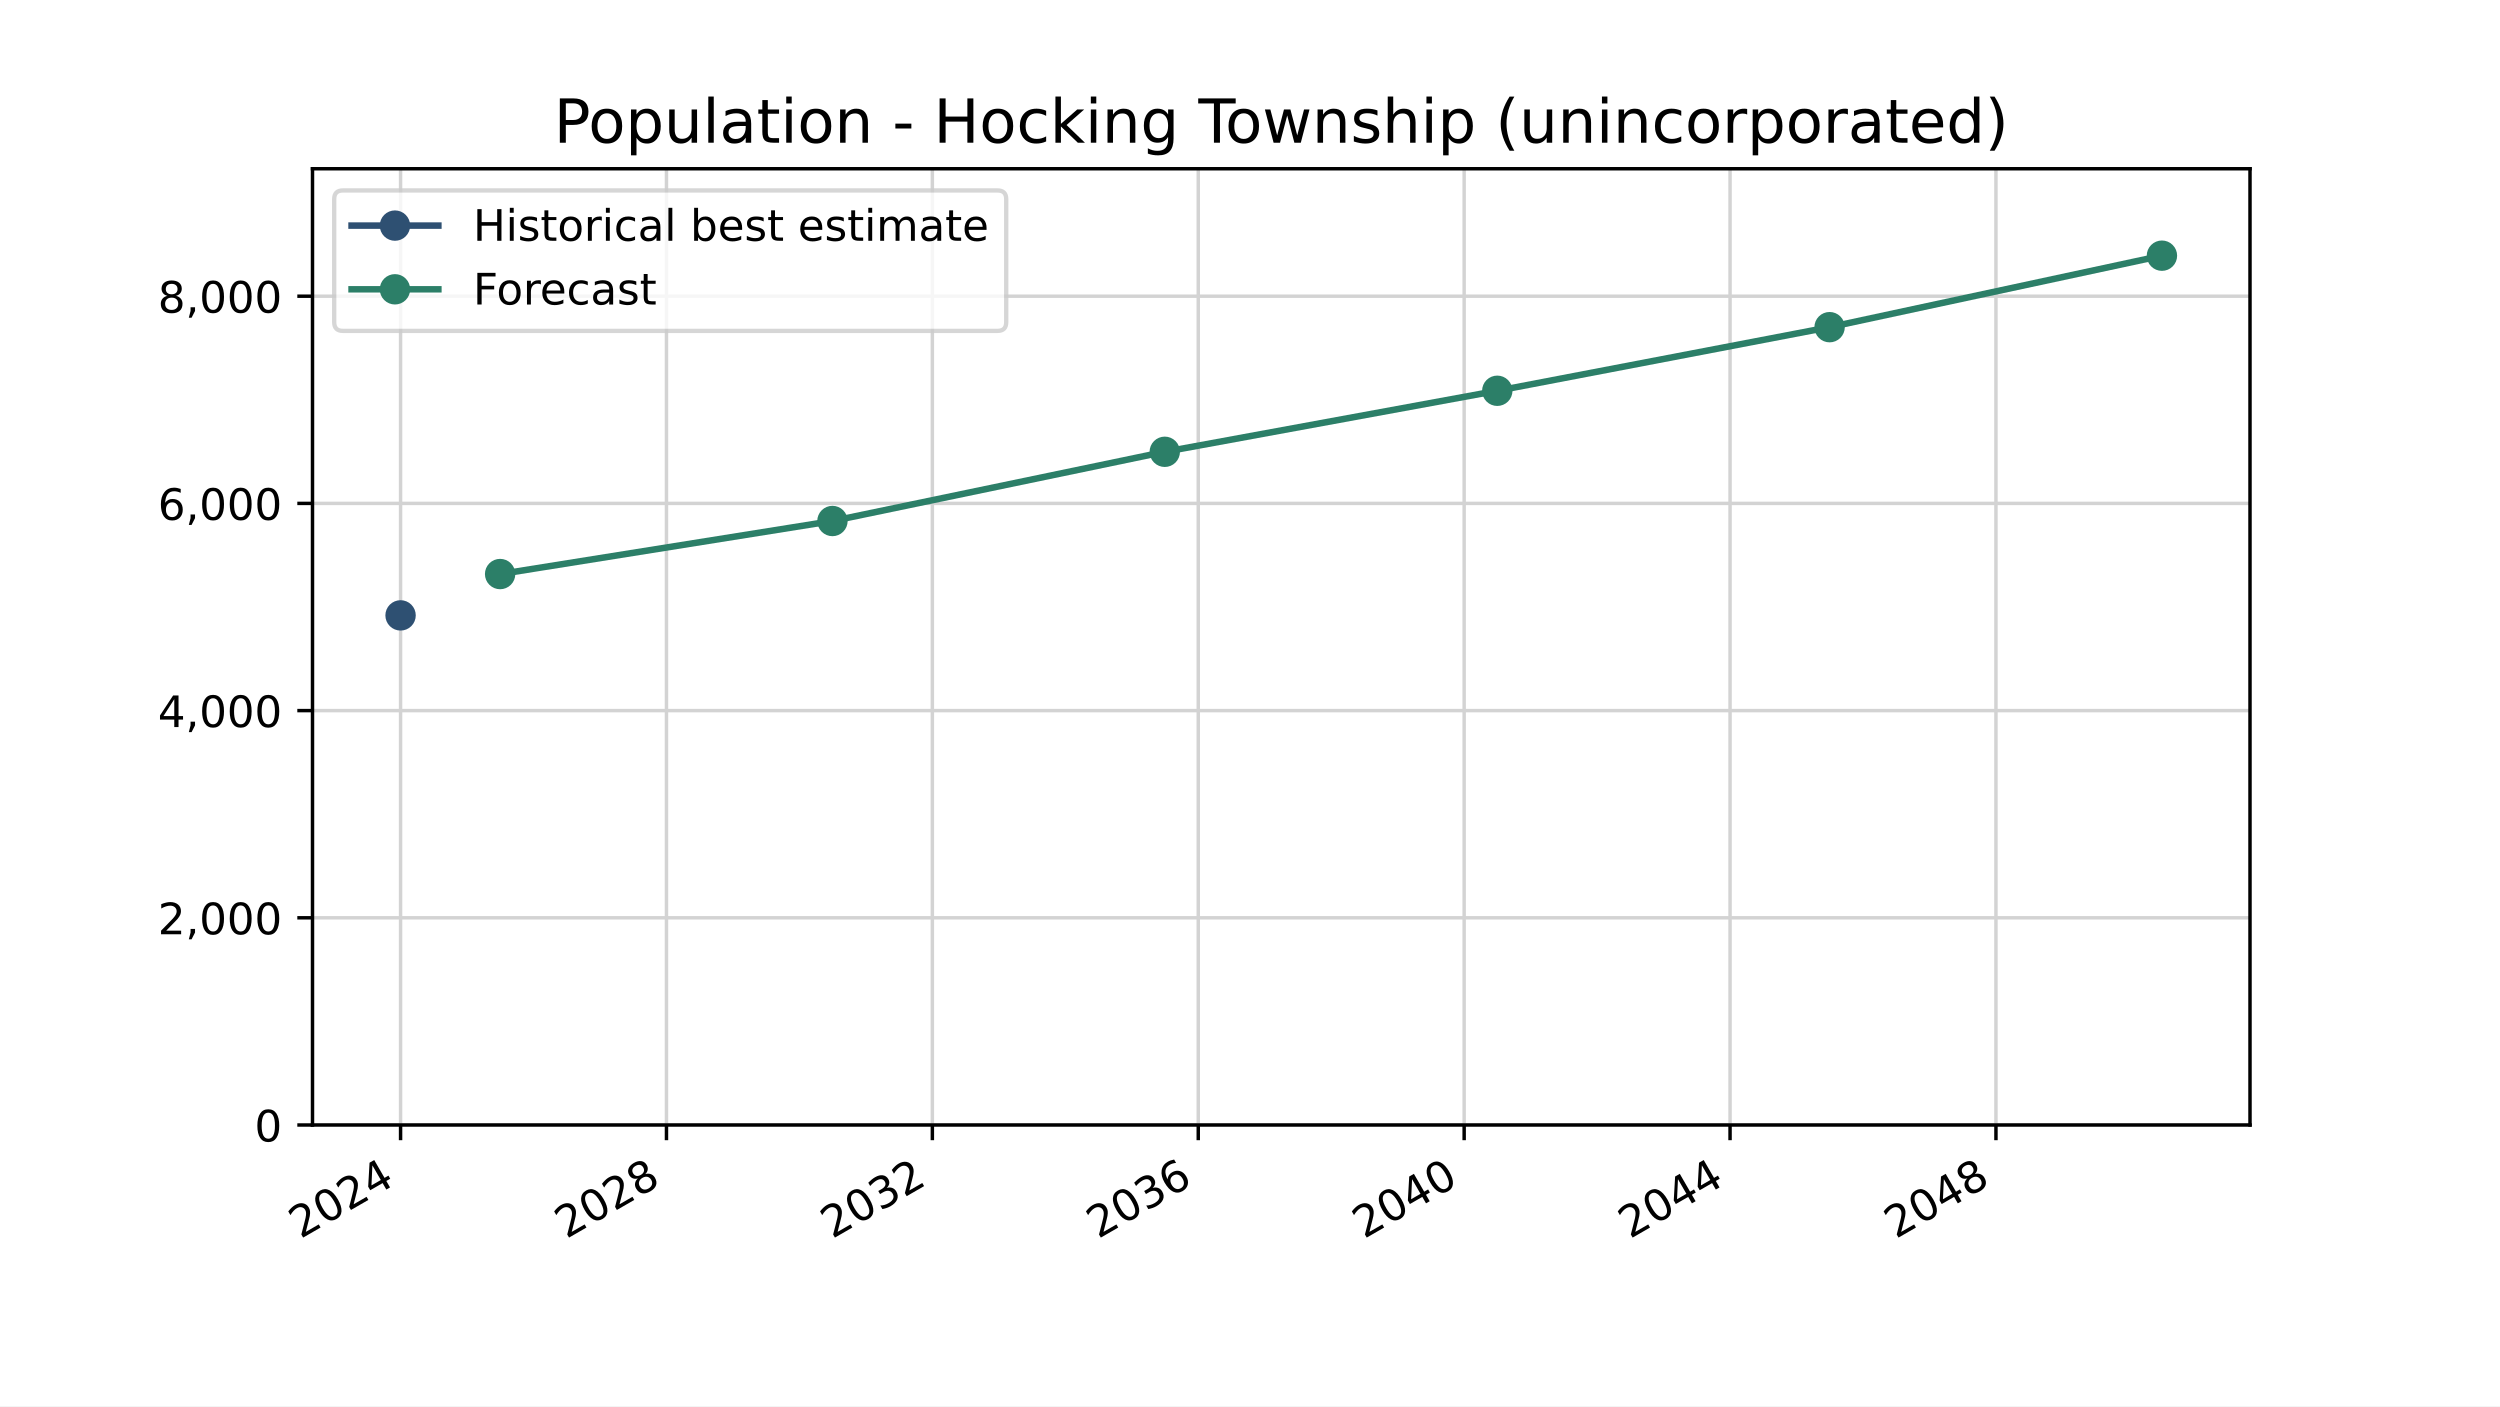
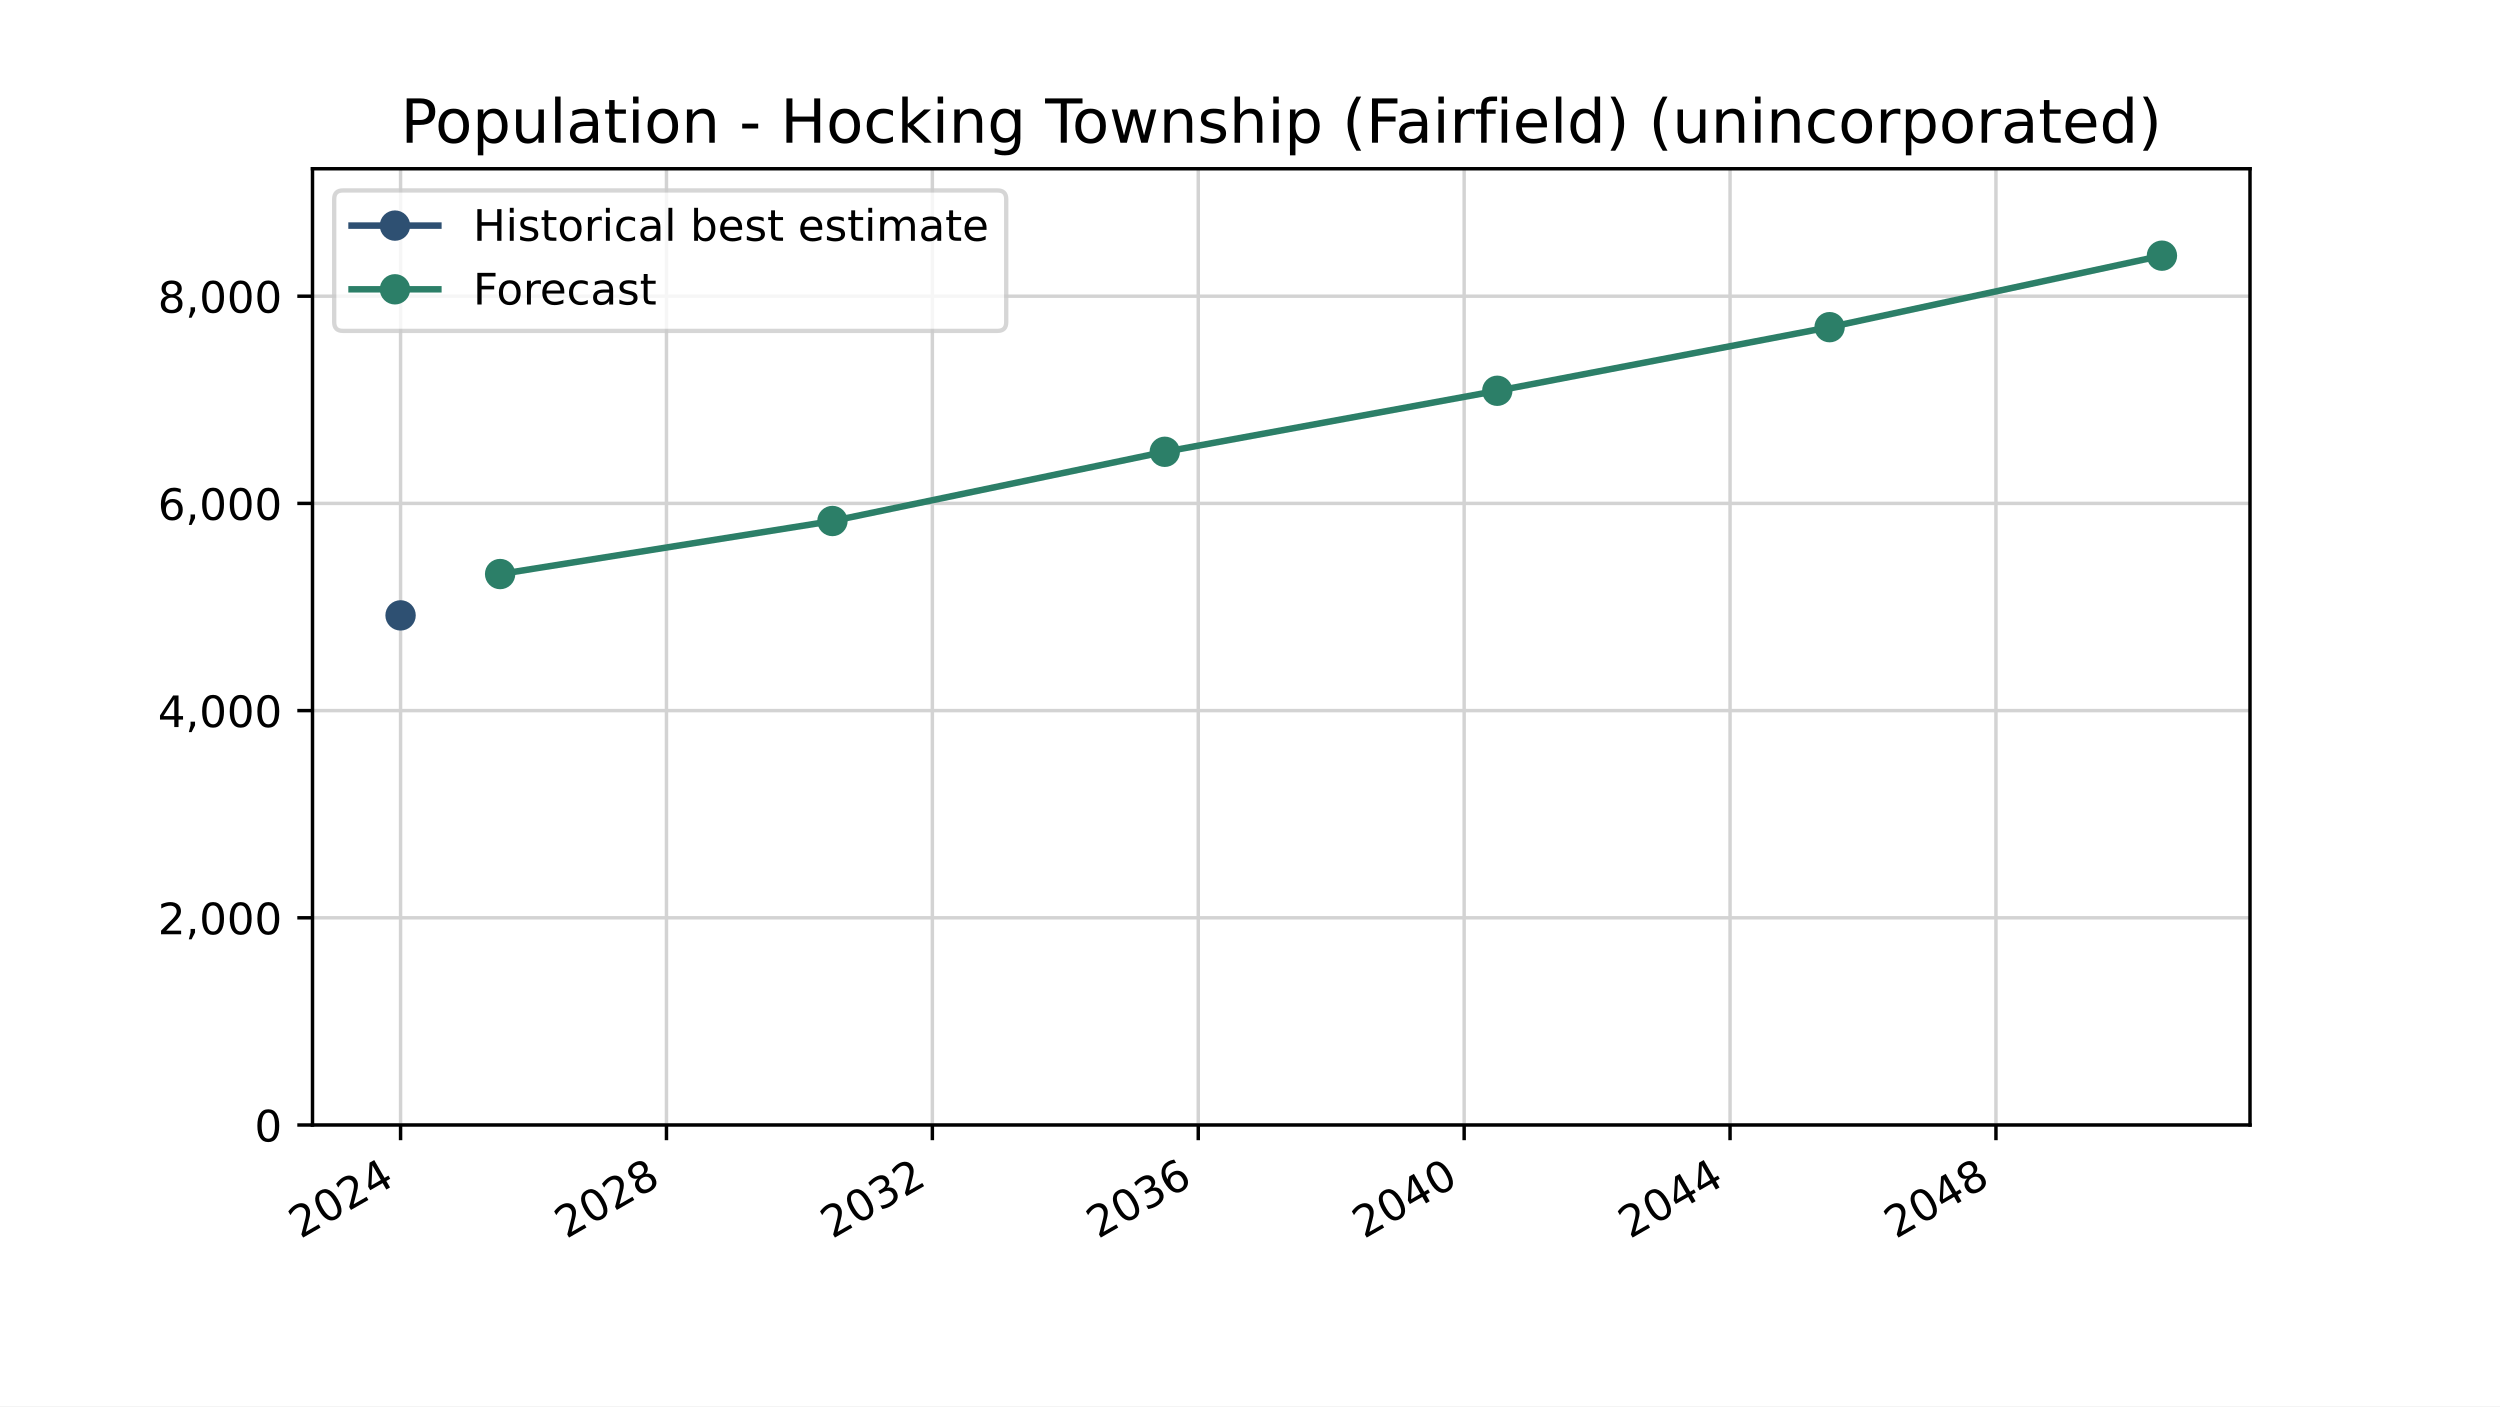
<svg xmlns="http://www.w3.org/2000/svg" xmlns:xlink="http://www.w3.org/1999/xlink" width="576pt" height="324pt" viewBox="0 0 576 324" version="1.1">
  <defs>
    <style type="text/css">*{stroke-linejoin: round; stroke-linecap: butt}</style>
  </defs>
  <g id="figure_1">
    <g id="patch_1">
      <path d="M 0 324  L 576 324  L 576 0  L 0 0  z " style="fill: #ffffff" />
    </g>
    <g id="axes_1">
      <g id="patch_2">
        <path d="M 72 259.2  L 518.4 259.2  L 518.4 38.88  L 72 38.88  z " style="fill: #ffffff" />
      </g>
      <g id="matplotlib.axis_1">
        <g id="xtick_1">
          <g id="line2d_1">
-             <path d="M 92.291 259.2  L 92.291 38.88  " clip-path="url(#p16af5f1b5e)" style="fill: none; stroke: #d3d3d3; stroke-width: 0.8; stroke-linecap: square" />
+             <path d="M 92.291 259.2  L 92.291 38.88  " clip-path="url(#pf6bb96e6d6)" style="fill: none; stroke: #d3d3d3; stroke-width: 0.8; stroke-linecap: square" />
          </g>
          <g id="line2d_2">
            <defs>
-               <path id="mff16fe2339" d="M 0 0  L 0 3.5  " style="stroke: #000000; stroke-width: 0.8" />
+               <path id="mdff8885ecb" d="M 0 0  L 0 3.5  " style="stroke: #000000; stroke-width: 0.8" />
            </defs>
            <g>
-               <use xlink:href="#mff16fe2339" x="92.291" y="259.2" style="stroke: #000000; stroke-width: 0.8" />
+               <use xlink:href="#mdff8885ecb" x="92.291" y="259.2" style="stroke: #000000; stroke-width: 0.8" />
            </g>
          </g>
          <g id="text_1">
            <g transform="translate(69.21072 285.5054) rotate(-30) scale(0.1 -0.1)">
              <defs>
                <path id="DejaVuSans-32" d="M 1228 531  L 3431 531  L 3431 0  L 469 0  L 469 531  Q 828 903 1448 1529  Q 2069 2156 2228 2338  Q 2531 2678 2651 2914  Q 2772 3150 2772 3378  Q 2772 3750 2511 3984  Q 2250 4219 1831 4219  Q 1534 4219 1204 4116  Q 875 4013 500 3803  L 500 4441  Q 881 4594 1212 4672  Q 1544 4750 1819 4750  Q 2544 4750 2975 4387  Q 3406 4025 3406 3419  Q 3406 3131 3298 2873  Q 3191 2616 2906 2266  Q 2828 2175 2409 1742  Q 1991 1309 1228 531  z " transform="scale(0.015625)" />
                <path id="DejaVuSans-30" d="M 2034 4250  Q 1547 4250 1301 3770  Q 1056 3291 1056 2328  Q 1056 1369 1301 889  Q 1547 409 2034 409  Q 2525 409 2770 889  Q 3016 1369 3016 2328  Q 3016 3291 2770 3770  Q 2525 4250 2034 4250  z M 2034 4750  Q 2819 4750 3233 4129  Q 3647 3509 3647 2328  Q 3647 1150 3233 529  Q 2819 -91 2034 -91  Q 1250 -91 836 529  Q 422 1150 422 2328  Q 422 3509 836 4129  Q 1250 4750 2034 4750  z " transform="scale(0.015625)" />
                <path id="DejaVuSans-34" d="M 2419 4116  L 825 1625  L 2419 1625  L 2419 4116  z M 2253 4666  L 3047 4666  L 3047 1625  L 3713 1625  L 3713 1100  L 3047 1100  L 3047 0  L 2419 0  L 2419 1100  L 313 1100  L 313 1709  L 2253 4666  z " transform="scale(0.015625)" />
              </defs>
              <use xlink:href="#DejaVuSans-32" />
              <use xlink:href="#DejaVuSans-30" x="63.623" />
              <use xlink:href="#DejaVuSans-32" x="127.246" />
              <use xlink:href="#DejaVuSans-34" x="190.869" />
            </g>
          </g>
        </g>
        <g id="xtick_2">
          <g id="line2d_3">
-             <path d="M 153.554 259.2  L 153.554 38.88  " clip-path="url(#p16af5f1b5e)" style="fill: none; stroke: #d3d3d3; stroke-width: 0.8; stroke-linecap: square" />
+             <path d="M 153.554 259.2  L 153.554 38.88  " clip-path="url(#pf6bb96e6d6)" style="fill: none; stroke: #d3d3d3; stroke-width: 0.8; stroke-linecap: square" />
          </g>
          <g id="line2d_4">
            <g>
-               <use xlink:href="#mff16fe2339" x="153.554" y="259.2" style="stroke: #000000; stroke-width: 0.8" />
+               <use xlink:href="#mdff8885ecb" x="153.554" y="259.2" style="stroke: #000000; stroke-width: 0.8" />
            </g>
          </g>
          <g id="text_2">
            <g transform="translate(130.4734 285.5054) rotate(-30) scale(0.1 -0.1)">
              <defs>
                <path id="DejaVuSans-38" d="M 2034 2216  Q 1584 2216 1326 1975  Q 1069 1734 1069 1313  Q 1069 891 1326 650  Q 1584 409 2034 409  Q 2484 409 2743 651  Q 3003 894 3003 1313  Q 3003 1734 2745 1975  Q 2488 2216 2034 2216  z M 1403 2484  Q 997 2584 770 2862  Q 544 3141 544 3541  Q 544 4100 942 4425  Q 1341 4750 2034 4750  Q 2731 4750 3128 4425  Q 3525 4100 3525 3541  Q 3525 3141 3298 2862  Q 3072 2584 2669 2484  Q 3125 2378 3379 2068  Q 3634 1759 3634 1313  Q 3634 634 3220 271  Q 2806 -91 2034 -91  Q 1263 -91 848 271  Q 434 634 434 1313  Q 434 1759 690 2068  Q 947 2378 1403 2484  z M 1172 3481  Q 1172 3119 1398 2916  Q 1625 2713 2034 2713  Q 2441 2713 2670 2916  Q 2900 3119 2900 3481  Q 2900 3844 2670 4047  Q 2441 4250 2034 4250  Q 1625 4250 1398 4047  Q 1172 3844 1172 3481  z " transform="scale(0.015625)" />
              </defs>
              <use xlink:href="#DejaVuSans-32" />
              <use xlink:href="#DejaVuSans-30" x="63.623" />
              <use xlink:href="#DejaVuSans-32" x="127.246" />
              <use xlink:href="#DejaVuSans-38" x="190.869" />
            </g>
          </g>
        </g>
        <g id="xtick_3">
          <g id="line2d_5">
-             <path d="M 214.816 259.2  L 214.816 38.88  " clip-path="url(#p16af5f1b5e)" style="fill: none; stroke: #d3d3d3; stroke-width: 0.8; stroke-linecap: square" />
+             <path d="M 214.816 259.2  L 214.816 38.88  " clip-path="url(#pf6bb96e6d6)" style="fill: none; stroke: #d3d3d3; stroke-width: 0.8; stroke-linecap: square" />
          </g>
          <g id="line2d_6">
            <g>
-               <use xlink:href="#mff16fe2339" x="214.816" y="259.2" style="stroke: #000000; stroke-width: 0.8" />
+               <use xlink:href="#mdff8885ecb" x="214.816" y="259.2" style="stroke: #000000; stroke-width: 0.8" />
            </g>
          </g>
          <g id="text_3">
            <g transform="translate(191.7361 285.5054) rotate(-30) scale(0.1 -0.1)">
              <defs>
                <path id="DejaVuSans-33" d="M 2597 2516  Q 3050 2419 3304 2112  Q 3559 1806 3559 1356  Q 3559 666 3084 287  Q 2609 -91 1734 -91  Q 1441 -91 1130 -33  Q 819 25 488 141  L 488 750  Q 750 597 1062 519  Q 1375 441 1716 441  Q 2309 441 2620 675  Q 2931 909 2931 1356  Q 2931 1769 2642 2001  Q 2353 2234 1838 2234  L 1294 2234  L 1294 2753  L 1863 2753  Q 2328 2753 2575 2939  Q 2822 3125 2822 3475  Q 2822 3834 2567 4026  Q 2313 4219 1838 4219  Q 1578 4219 1281 4162  Q 984 4106 628 3988  L 628 4550  Q 988 4650 1302 4700  Q 1616 4750 1894 4750  Q 2613 4750 3031 4423  Q 3450 4097 3450 3541  Q 3450 3153 3228 2886  Q 3006 2619 2597 2516  z " transform="scale(0.015625)" />
              </defs>
              <use xlink:href="#DejaVuSans-32" />
              <use xlink:href="#DejaVuSans-30" x="63.623" />
              <use xlink:href="#DejaVuSans-33" x="127.246" />
              <use xlink:href="#DejaVuSans-32" x="190.869" />
            </g>
          </g>
        </g>
        <g id="xtick_4">
          <g id="line2d_7">
-             <path d="M 276.079 259.2  L 276.079 38.88  " clip-path="url(#p16af5f1b5e)" style="fill: none; stroke: #d3d3d3; stroke-width: 0.8; stroke-linecap: square" />
+             <path d="M 276.079 259.2  L 276.079 38.88  " clip-path="url(#pf6bb96e6d6)" style="fill: none; stroke: #d3d3d3; stroke-width: 0.8; stroke-linecap: square" />
          </g>
          <g id="line2d_8">
            <g>
-               <use xlink:href="#mff16fe2339" x="276.079" y="259.2" style="stroke: #000000; stroke-width: 0.8" />
+               <use xlink:href="#mdff8885ecb" x="276.079" y="259.2" style="stroke: #000000; stroke-width: 0.8" />
            </g>
          </g>
          <g id="text_4">
            <g transform="translate(252.9988 285.5054) rotate(-30) scale(0.1 -0.1)">
              <defs>
                <path id="DejaVuSans-36" d="M 2113 2584  Q 1688 2584 1439 2293  Q 1191 2003 1191 1497  Q 1191 994 1439 701  Q 1688 409 2113 409  Q 2538 409 2786 701  Q 3034 994 3034 1497  Q 3034 2003 2786 2293  Q 2538 2584 2113 2584  z M 3366 4563  L 3366 3988  Q 3128 4100 2886 4159  Q 2644 4219 2406 4219  Q 1781 4219 1451 3797  Q 1122 3375 1075 2522  Q 1259 2794 1537 2939  Q 1816 3084 2150 3084  Q 2853 3084 3261 2657  Q 3669 2231 3669 1497  Q 3669 778 3244 343  Q 2819 -91 2113 -91  Q 1303 -91 875 529  Q 447 1150 447 2328  Q 447 3434 972 4092  Q 1497 4750 2381 4750  Q 2619 4750 2861 4703  Q 3103 4656 3366 4563  z " transform="scale(0.015625)" />
              </defs>
              <use xlink:href="#DejaVuSans-32" />
              <use xlink:href="#DejaVuSans-30" x="63.623" />
              <use xlink:href="#DejaVuSans-33" x="127.246" />
              <use xlink:href="#DejaVuSans-36" x="190.869" />
            </g>
          </g>
        </g>
        <g id="xtick_5">
          <g id="line2d_9">
-             <path d="M 337.342 259.2  L 337.342 38.88  " clip-path="url(#p16af5f1b5e)" style="fill: none; stroke: #d3d3d3; stroke-width: 0.8; stroke-linecap: square" />
+             <path d="M 337.342 259.2  L 337.342 38.88  " clip-path="url(#pf6bb96e6d6)" style="fill: none; stroke: #d3d3d3; stroke-width: 0.8; stroke-linecap: square" />
          </g>
          <g id="line2d_10">
            <g>
-               <use xlink:href="#mff16fe2339" x="337.342" y="259.2" style="stroke: #000000; stroke-width: 0.8" />
+               <use xlink:href="#mdff8885ecb" x="337.342" y="259.2" style="stroke: #000000; stroke-width: 0.8" />
            </g>
          </g>
          <g id="text_5">
            <g transform="translate(314.2615 285.5054) rotate(-30) scale(0.1 -0.1)">
              <use xlink:href="#DejaVuSans-32" />
              <use xlink:href="#DejaVuSans-30" x="63.623" />
              <use xlink:href="#DejaVuSans-34" x="127.246" />
              <use xlink:href="#DejaVuSans-30" x="190.869" />
            </g>
          </g>
        </g>
        <g id="xtick_6">
          <g id="line2d_11">
-             <path d="M 398.604 259.2  L 398.604 38.88  " clip-path="url(#p16af5f1b5e)" style="fill: none; stroke: #d3d3d3; stroke-width: 0.8; stroke-linecap: square" />
+             <path d="M 398.604 259.2  L 398.604 38.88  " clip-path="url(#pf6bb96e6d6)" style="fill: none; stroke: #d3d3d3; stroke-width: 0.8; stroke-linecap: square" />
          </g>
          <g id="line2d_12">
            <g>
-               <use xlink:href="#mff16fe2339" x="398.604" y="259.2" style="stroke: #000000; stroke-width: 0.8" />
+               <use xlink:href="#mdff8885ecb" x="398.604" y="259.2" style="stroke: #000000; stroke-width: 0.8" />
            </g>
          </g>
          <g id="text_6">
            <g transform="translate(375.5242 285.5054) rotate(-30) scale(0.1 -0.1)">
              <use xlink:href="#DejaVuSans-32" />
              <use xlink:href="#DejaVuSans-30" x="63.623" />
              <use xlink:href="#DejaVuSans-34" x="127.246" />
              <use xlink:href="#DejaVuSans-34" x="190.869" />
            </g>
          </g>
        </g>
        <g id="xtick_7">
          <g id="line2d_13">
-             <path d="M 459.867 259.2  L 459.867 38.88  " clip-path="url(#p16af5f1b5e)" style="fill: none; stroke: #d3d3d3; stroke-width: 0.8; stroke-linecap: square" />
+             <path d="M 459.867 259.2  L 459.867 38.88  " clip-path="url(#pf6bb96e6d6)" style="fill: none; stroke: #d3d3d3; stroke-width: 0.8; stroke-linecap: square" />
          </g>
          <g id="line2d_14">
            <g>
-               <use xlink:href="#mff16fe2339" x="459.867" y="259.2" style="stroke: #000000; stroke-width: 0.8" />
+               <use xlink:href="#mdff8885ecb" x="459.867" y="259.2" style="stroke: #000000; stroke-width: 0.8" />
            </g>
          </g>
          <g id="text_7">
            <g transform="translate(436.7869 285.5054) rotate(-30) scale(0.1 -0.1)">
              <use xlink:href="#DejaVuSans-32" />
              <use xlink:href="#DejaVuSans-30" x="63.623" />
              <use xlink:href="#DejaVuSans-34" x="127.246" />
              <use xlink:href="#DejaVuSans-38" x="190.869" />
            </g>
          </g>
        </g>
      </g>
      <g id="matplotlib.axis_2">
        <g id="ytick_1">
          <g id="line2d_15">
-             <path d="M 72 259.2  L 518.4 259.2  " clip-path="url(#p16af5f1b5e)" style="fill: none; stroke: #d3d3d3; stroke-width: 0.8; stroke-linecap: square" />
+             <path d="M 72 259.2  L 518.4 259.2  " clip-path="url(#pf6bb96e6d6)" style="fill: none; stroke: #d3d3d3; stroke-width: 0.8; stroke-linecap: square" />
          </g>
          <g id="line2d_16">
            <defs>
-               <path id="mb1b7706d2d" d="M 0 0  L -3.5 0  " style="stroke: #000000; stroke-width: 0.8" />
+               <path id="mc6a1c99b13" d="M 0 0  L -3.5 0  " style="stroke: #000000; stroke-width: 0.8" />
            </defs>
            <g>
-               <use xlink:href="#mb1b7706d2d" x="72" y="259.2" style="stroke: #000000; stroke-width: 0.8" />
+               <use xlink:href="#mc6a1c99b13" x="72" y="259.2" style="stroke: #000000; stroke-width: 0.8" />
            </g>
          </g>
          <g id="text_8">
            <g transform="translate(58.6375 262.9992) scale(0.1 -0.1)">
              <use xlink:href="#DejaVuSans-30" />
            </g>
          </g>
        </g>
        <g id="ytick_2">
          <g id="line2d_17">
-             <path d="M 72 211.461  L 518.4 211.461  " clip-path="url(#p16af5f1b5e)" style="fill: none; stroke: #d3d3d3; stroke-width: 0.8; stroke-linecap: square" />
+             <path d="M 72 211.461  L 518.4 211.461  " clip-path="url(#pf6bb96e6d6)" style="fill: none; stroke: #d3d3d3; stroke-width: 0.8; stroke-linecap: square" />
          </g>
          <g id="line2d_18">
            <g>
-               <use xlink:href="#mb1b7706d2d" x="72" y="211.461" style="stroke: #000000; stroke-width: 0.8" />
+               <use xlink:href="#mc6a1c99b13" x="72" y="211.461" style="stroke: #000000; stroke-width: 0.8" />
            </g>
          </g>
          <g id="text_9">
            <g transform="translate(36.37188 215.2598) scale(0.1 -0.1)">
              <defs>
                <path id="DejaVuSans-2c" d="M 750 794  L 1409 794  L 1409 256  L 897 -744  L 494 -744  L 750 256  L 750 794  z " transform="scale(0.015625)" />
              </defs>
              <use xlink:href="#DejaVuSans-32" />
              <use xlink:href="#DejaVuSans-2c" x="63.623" />
              <use xlink:href="#DejaVuSans-30" x="95.41" />
              <use xlink:href="#DejaVuSans-30" x="159.033" />
              <use xlink:href="#DejaVuSans-30" x="222.656" />
            </g>
          </g>
        </g>
        <g id="ytick_3">
          <g id="line2d_19">
-             <path d="M 72 163.721  L 518.4 163.721  " clip-path="url(#p16af5f1b5e)" style="fill: none; stroke: #d3d3d3; stroke-width: 0.8; stroke-linecap: square" />
+             <path d="M 72 163.721  L 518.4 163.721  " clip-path="url(#pf6bb96e6d6)" style="fill: none; stroke: #d3d3d3; stroke-width: 0.8; stroke-linecap: square" />
          </g>
          <g id="line2d_20">
            <g>
-               <use xlink:href="#mb1b7706d2d" x="72" y="163.721" style="stroke: #000000; stroke-width: 0.8" />
+               <use xlink:href="#mc6a1c99b13" x="72" y="163.721" style="stroke: #000000; stroke-width: 0.8" />
            </g>
          </g>
          <g id="text_10">
            <g transform="translate(36.37188 167.5203) scale(0.1 -0.1)">
              <use xlink:href="#DejaVuSans-34" />
              <use xlink:href="#DejaVuSans-2c" x="63.623" />
              <use xlink:href="#DejaVuSans-30" x="95.41" />
              <use xlink:href="#DejaVuSans-30" x="159.033" />
              <use xlink:href="#DejaVuSans-30" x="222.656" />
            </g>
          </g>
        </g>
        <g id="ytick_4">
          <g id="line2d_21">
-             <path d="M 72 115.982  L 518.4 115.982  " clip-path="url(#p16af5f1b5e)" style="fill: none; stroke: #d3d3d3; stroke-width: 0.8; stroke-linecap: square" />
+             <path d="M 72 115.982  L 518.4 115.982  " clip-path="url(#pf6bb96e6d6)" style="fill: none; stroke: #d3d3d3; stroke-width: 0.8; stroke-linecap: square" />
          </g>
          <g id="line2d_22">
            <g>
-               <use xlink:href="#mb1b7706d2d" x="72" y="115.982" style="stroke: #000000; stroke-width: 0.8" />
+               <use xlink:href="#mc6a1c99b13" x="72" y="115.982" style="stroke: #000000; stroke-width: 0.8" />
            </g>
          </g>
          <g id="text_11">
            <g transform="translate(36.37188 119.7808) scale(0.1 -0.1)">
              <use xlink:href="#DejaVuSans-36" />
              <use xlink:href="#DejaVuSans-2c" x="63.623" />
              <use xlink:href="#DejaVuSans-30" x="95.41" />
              <use xlink:href="#DejaVuSans-30" x="159.033" />
              <use xlink:href="#DejaVuSans-30" x="222.656" />
            </g>
          </g>
        </g>
        <g id="ytick_5">
          <g id="line2d_23">
-             <path d="M 72 68.242  L 518.4 68.242  " clip-path="url(#p16af5f1b5e)" style="fill: none; stroke: #d3d3d3; stroke-width: 0.8; stroke-linecap: square" />
+             <path d="M 72 68.242  L 518.4 68.242  " clip-path="url(#pf6bb96e6d6)" style="fill: none; stroke: #d3d3d3; stroke-width: 0.8; stroke-linecap: square" />
          </g>
          <g id="line2d_24">
            <g>
-               <use xlink:href="#mb1b7706d2d" x="72" y="68.242" style="stroke: #000000; stroke-width: 0.8" />
+               <use xlink:href="#mc6a1c99b13" x="72" y="68.242" style="stroke: #000000; stroke-width: 0.8" />
            </g>
          </g>
          <g id="text_12">
            <g transform="translate(36.37188 72.04137) scale(0.1 -0.1)">
              <use xlink:href="#DejaVuSans-38" />
              <use xlink:href="#DejaVuSans-2c" x="63.623" />
              <use xlink:href="#DejaVuSans-30" x="95.41" />
              <use xlink:href="#DejaVuSans-30" x="159.033" />
              <use xlink:href="#DejaVuSans-30" x="222.656" />
            </g>
          </g>
        </g>
      </g>
      <g id="line2d_25">
-         <path d="M 92.291 141.785  " clip-path="url(#p16af5f1b5e)" style="fill: none; stroke: #2e5072; stroke-width: 1.5; stroke-linecap: square" />
+         <path d="M 92.291 141.785  " clip-path="url(#pf6bb96e6d6)" style="fill: none; stroke: #2e5072; stroke-width: 1.5; stroke-linecap: square" />
        <defs>
-           <path id="me941ecf72c" d="M 0 3  C 0.796 3 1.559 2.684 2.121 2.121  C 2.684 1.559 3 0.796 3 0  C 3 -0.796 2.684 -1.559 2.121 -2.121  C 1.559 -2.684 0.796 -3 0 -3  C -0.796 -3 -1.559 -2.684 -2.121 -2.121  C -2.684 -1.559 -3 -0.796 -3 0  C -3 0.796 -2.684 1.559 -2.121 2.121  C -1.559 2.684 -0.796 3 0 3  z " style="stroke: #2e5072" />
+           <path id="m9e4dacfa22" d="M 0 3  C 0.796 3 1.559 2.684 2.121 2.121  C 2.684 1.559 3 0.796 3 0  C 3 -0.796 2.684 -1.559 2.121 -2.121  C 1.559 -2.684 0.796 -3 0 -3  C -0.796 -3 -1.559 -2.684 -2.121 -2.121  C -2.684 -1.559 -3 -0.796 -3 0  C -3 0.796 -2.684 1.559 -2.121 2.121  C -1.559 2.684 -0.796 3 0 3  z " style="stroke: #2e5072" />
        </defs>
-         <g clip-path="url(#p16af5f1b5e)">
-           <use xlink:href="#me941ecf72c" x="92.291" y="141.785" style="fill: #2e5072; stroke: #2e5072" />
+         <g clip-path="url(#pf6bb96e6d6)">
+           <use xlink:href="#m9e4dacfa22" x="92.291" y="141.785" style="fill: #2e5072; stroke: #2e5072" />
        </g>
      </g>
      <g id="line2d_26">
-         <path d="M 115.228 132.261  L 191.796 120.039  L 268.364 104.094  L 344.973 90.035  L 421.541 75.379  L 498.109 58.909  " clip-path="url(#p16af5f1b5e)" style="fill: none; stroke: #2c7f68; stroke-width: 1.5; stroke-linecap: square" />
+         <path d="M 115.228 132.261  L 191.796 120.039  L 268.364 104.094  L 344.973 90.035  L 421.541 75.379  L 498.109 58.909  " clip-path="url(#pf6bb96e6d6)" style="fill: none; stroke: #2c7f68; stroke-width: 1.5; stroke-linecap: square" />
        <defs>
-           <path id="mc1c02b627a" d="M 0 3  C 0.796 3 1.559 2.684 2.121 2.121  C 2.684 1.559 3 0.796 3 0  C 3 -0.796 2.684 -1.559 2.121 -2.121  C 1.559 -2.684 0.796 -3 0 -3  C -0.796 -3 -1.559 -2.684 -2.121 -2.121  C -2.684 -1.559 -3 -0.796 -3 0  C -3 0.796 -2.684 1.559 -2.121 2.121  C -1.559 2.684 -0.796 3 0 3  z " style="stroke: #2c7f68" />
+           <path id="md81ea6ebd6" d="M 0 3  C 0.796 3 1.559 2.684 2.121 2.121  C 2.684 1.559 3 0.796 3 0  C 3 -0.796 2.684 -1.559 2.121 -2.121  C 1.559 -2.684 0.796 -3 0 -3  C -0.796 -3 -1.559 -2.684 -2.121 -2.121  C -2.684 -1.559 -3 -0.796 -3 0  C -3 0.796 -2.684 1.559 -2.121 2.121  C -1.559 2.684 -0.796 3 0 3  z " style="stroke: #2c7f68" />
        </defs>
-         <g clip-path="url(#p16af5f1b5e)">
-           <use xlink:href="#mc1c02b627a" x="115.228" y="132.261" style="fill: #2c7f68; stroke: #2c7f68" />
-           <use xlink:href="#mc1c02b627a" x="191.796" y="120.039" style="fill: #2c7f68; stroke: #2c7f68" />
-           <use xlink:href="#mc1c02b627a" x="268.364" y="104.094" style="fill: #2c7f68; stroke: #2c7f68" />
-           <use xlink:href="#mc1c02b627a" x="344.973" y="90.035" style="fill: #2c7f68; stroke: #2c7f68" />
-           <use xlink:href="#mc1c02b627a" x="421.541" y="75.379" style="fill: #2c7f68; stroke: #2c7f68" />
-           <use xlink:href="#mc1c02b627a" x="498.109" y="58.909" style="fill: #2c7f68; stroke: #2c7f68" />
+         <g clip-path="url(#pf6bb96e6d6)">
+           <use xlink:href="#md81ea6ebd6" x="115.228" y="132.261" style="fill: #2c7f68; stroke: #2c7f68" />
+           <use xlink:href="#md81ea6ebd6" x="191.796" y="120.039" style="fill: #2c7f68; stroke: #2c7f68" />
+           <use xlink:href="#md81ea6ebd6" x="268.364" y="104.094" style="fill: #2c7f68; stroke: #2c7f68" />
+           <use xlink:href="#md81ea6ebd6" x="344.973" y="90.035" style="fill: #2c7f68; stroke: #2c7f68" />
+           <use xlink:href="#md81ea6ebd6" x="421.541" y="75.379" style="fill: #2c7f68; stroke: #2c7f68" />
+           <use xlink:href="#md81ea6ebd6" x="498.109" y="58.909" style="fill: #2c7f68; stroke: #2c7f68" />
        </g>
      </g>
      <g id="patch_3">
        <path d="M 72 259.2  L 72 38.88  " style="fill: none; stroke: #000000; stroke-width: 0.8; stroke-linejoin: miter; stroke-linecap: square" />
      </g>
      <g id="patch_4">
        <path d="M 518.4 259.2  L 518.4 38.88  " style="fill: none; stroke: #000000; stroke-width: 0.8; stroke-linejoin: miter; stroke-linecap: square" />
      </g>
      <g id="patch_5">
        <path d="M 72 259.2  L 518.4 259.2  " style="fill: none; stroke: #000000; stroke-width: 0.8; stroke-linejoin: miter; stroke-linecap: square" />
      </g>
      <g id="patch_6">
        <path d="M 72 38.88  L 518.4 38.88  " style="fill: none; stroke: #000000; stroke-width: 0.8; stroke-linejoin: miter; stroke-linecap: square" />
      </g>
      <g id="text_13">
-         <g transform="translate(127.6123 32.88) scale(0.14 -0.14)">
+         <g transform="translate(92.32141 32.88) scale(0.14 -0.14)">
          <defs>
            <path id="DejaVuSans-50" d="M 1259 4147  L 1259 2394  L 2053 2394  Q 2494 2394 2734 2622  Q 2975 2850 2975 3272  Q 2975 3691 2734 3919  Q 2494 4147 2053 4147  L 1259 4147  z M 628 4666  L 2053 4666  Q 2838 4666 3239 4311  Q 3641 3956 3641 3272  Q 3641 2581 3239 2228  Q 2838 1875 2053 1875  L 1259 1875  L 1259 0  L 628 0  L 628 4666  z " transform="scale(0.015625)" />
            <path id="DejaVuSans-6f" d="M 1959 3097  Q 1497 3097 1228 2736  Q 959 2375 959 1747  Q 959 1119 1226 758  Q 1494 397 1959 397  Q 2419 397 2687 759  Q 2956 1122 2956 1747  Q 2956 2369 2687 2733  Q 2419 3097 1959 3097  z M 1959 3584  Q 2709 3584 3137 3096  Q 3566 2609 3566 1747  Q 3566 888 3137 398  Q 2709 -91 1959 -91  Q 1206 -91 779 398  Q 353 888 353 1747  Q 353 2609 779 3096  Q 1206 3584 1959 3584  z " transform="scale(0.015625)" />
            <path id="DejaVuSans-70" d="M 1159 525  L 1159 -1331  L 581 -1331  L 581 3500  L 1159 3500  L 1159 2969  Q 1341 3281 1617 3432  Q 1894 3584 2278 3584  Q 2916 3584 3314 3078  Q 3713 2572 3713 1747  Q 3713 922 3314 415  Q 2916 -91 2278 -91  Q 1894 -91 1617 61  Q 1341 213 1159 525  z M 3116 1747  Q 3116 2381 2855 2742  Q 2594 3103 2138 3103  Q 1681 3103 1420 2742  Q 1159 2381 1159 1747  Q 1159 1113 1420 752  Q 1681 391 2138 391  Q 2594 391 2855 752  Q 3116 1113 3116 1747  z " transform="scale(0.015625)" />
            <path id="DejaVuSans-75" d="M 544 1381  L 544 3500  L 1119 3500  L 1119 1403  Q 1119 906 1312 657  Q 1506 409 1894 409  Q 2359 409 2629 706  Q 2900 1003 2900 1516  L 2900 3500  L 3475 3500  L 3475 0  L 2900 0  L 2900 538  Q 2691 219 2414 64  Q 2138 -91 1772 -91  Q 1169 -91 856 284  Q 544 659 544 1381  z M 1991 3584  L 1991 3584  z " transform="scale(0.015625)" />
            <path id="DejaVuSans-6c" d="M 603 4863  L 1178 4863  L 1178 0  L 603 0  L 603 4863  z " transform="scale(0.015625)" />
            <path id="DejaVuSans-61" d="M 2194 1759  Q 1497 1759 1228 1600  Q 959 1441 959 1056  Q 959 750 1161 570  Q 1363 391 1709 391  Q 2188 391 2477 730  Q 2766 1069 2766 1631  L 2766 1759  L 2194 1759  z M 3341 1997  L 3341 0  L 2766 0  L 2766 531  Q 2569 213 2275 61  Q 1981 -91 1556 -91  Q 1019 -91 701 211  Q 384 513 384 1019  Q 384 1609 779 1909  Q 1175 2209 1959 2209  L 2766 2209  L 2766 2266  Q 2766 2663 2505 2880  Q 2244 3097 1772 3097  Q 1472 3097 1187 3025  Q 903 2953 641 2809  L 641 3341  Q 956 3463 1253 3523  Q 1550 3584 1831 3584  Q 2591 3584 2966 3190  Q 3341 2797 3341 1997  z " transform="scale(0.015625)" />
            <path id="DejaVuSans-74" d="M 1172 4494  L 1172 3500  L 2356 3500  L 2356 3053  L 1172 3053  L 1172 1153  Q 1172 725 1289 603  Q 1406 481 1766 481  L 2356 481  L 2356 0  L 1766 0  Q 1100 0 847 248  Q 594 497 594 1153  L 594 3053  L 172 3053  L 172 3500  L 594 3500  L 594 4494  L 1172 4494  z " transform="scale(0.015625)" />
            <path id="DejaVuSans-69" d="M 603 3500  L 1178 3500  L 1178 0  L 603 0  L 603 3500  z M 603 4863  L 1178 4863  L 1178 4134  L 603 4134  L 603 4863  z " transform="scale(0.015625)" />
            <path id="DejaVuSans-6e" d="M 3513 2113  L 3513 0  L 2938 0  L 2938 2094  Q 2938 2591 2744 2837  Q 2550 3084 2163 3084  Q 1697 3084 1428 2787  Q 1159 2491 1159 1978  L 1159 0  L 581 0  L 581 3500  L 1159 3500  L 1159 2956  Q 1366 3272 1645 3428  Q 1925 3584 2291 3584  Q 2894 3584 3203 3211  Q 3513 2838 3513 2113  z " transform="scale(0.015625)" />
            <path id="DejaVuSans-20" transform="scale(0.015625)" />
            <path id="DejaVuSans-2d" d="M 313 2009  L 1997 2009  L 1997 1497  L 313 1497  L 313 2009  z " transform="scale(0.015625)" />
            <path id="DejaVuSans-48" d="M 628 4666  L 1259 4666  L 1259 2753  L 3553 2753  L 3553 4666  L 4184 4666  L 4184 0  L 3553 0  L 3553 2222  L 1259 2222  L 1259 0  L 628 0  L 628 4666  z " transform="scale(0.015625)" />
            <path id="DejaVuSans-63" d="M 3122 3366  L 3122 2828  Q 2878 2963 2633 3030  Q 2388 3097 2138 3097  Q 1578 3097 1268 2742  Q 959 2388 959 1747  Q 959 1106 1268 751  Q 1578 397 2138 397  Q 2388 397 2633 464  Q 2878 531 3122 666  L 3122 134  Q 2881 22 2623 -34  Q 2366 -91 2075 -91  Q 1284 -91 818 406  Q 353 903 353 1747  Q 353 2603 823 3093  Q 1294 3584 2113 3584  Q 2378 3584 2631 3529  Q 2884 3475 3122 3366  z " transform="scale(0.015625)" />
            <path id="DejaVuSans-6b" d="M 581 4863  L 1159 4863  L 1159 1991  L 2875 3500  L 3609 3500  L 1753 1863  L 3688 0  L 2938 0  L 1159 1709  L 1159 0  L 581 0  L 581 4863  z " transform="scale(0.015625)" />
            <path id="DejaVuSans-67" d="M 2906 1791  Q 2906 2416 2648 2759  Q 2391 3103 1925 3103  Q 1463 3103 1205 2759  Q 947 2416 947 1791  Q 947 1169 1205 825  Q 1463 481 1925 481  Q 2391 481 2648 825  Q 2906 1169 2906 1791  z M 3481 434  Q 3481 -459 3084 -895  Q 2688 -1331 1869 -1331  Q 1566 -1331 1297 -1286  Q 1028 -1241 775 -1147  L 775 -588  Q 1028 -725 1275 -790  Q 1522 -856 1778 -856  Q 2344 -856 2625 -561  Q 2906 -266 2906 331  L 2906 616  Q 2728 306 2450 153  Q 2172 0 1784 0  Q 1141 0 747 490  Q 353 981 353 1791  Q 353 2603 747 3093  Q 1141 3584 1784 3584  Q 2172 3584 2450 3431  Q 2728 3278 2906 2969  L 2906 3500  L 3481 3500  L 3481 434  z " transform="scale(0.015625)" />
            <path id="DejaVuSans-54" d="M -19 4666  L 3928 4666  L 3928 4134  L 2272 4134  L 2272 0  L 1638 0  L 1638 4134  L -19 4134  L -19 4666  z " transform="scale(0.015625)" />
            <path id="DejaVuSans-77" d="M 269 3500  L 844 3500  L 1563 769  L 2278 3500  L 2956 3500  L 3675 769  L 4391 3500  L 4966 3500  L 4050 0  L 3372 0  L 2619 2869  L 1863 0  L 1184 0  L 269 3500  z " transform="scale(0.015625)" />
            <path id="DejaVuSans-73" d="M 2834 3397  L 2834 2853  Q 2591 2978 2328 3040  Q 2066 3103 1784 3103  Q 1356 3103 1142 2972  Q 928 2841 928 2578  Q 928 2378 1081 2264  Q 1234 2150 1697 2047  L 1894 2003  Q 2506 1872 2764 1633  Q 3022 1394 3022 966  Q 3022 478 2636 193  Q 2250 -91 1575 -91  Q 1294 -91 989 -36  Q 684 19 347 128  L 347 722  Q 666 556 975 473  Q 1284 391 1588 391  Q 1994 391 2212 530  Q 2431 669 2431 922  Q 2431 1156 2273 1281  Q 2116 1406 1581 1522  L 1381 1569  Q 847 1681 609 1914  Q 372 2147 372 2553  Q 372 3047 722 3315  Q 1072 3584 1716 3584  Q 2034 3584 2315 3537  Q 2597 3491 2834 3397  z " transform="scale(0.015625)" />
            <path id="DejaVuSans-68" d="M 3513 2113  L 3513 0  L 2938 0  L 2938 2094  Q 2938 2591 2744 2837  Q 2550 3084 2163 3084  Q 1697 3084 1428 2787  Q 1159 2491 1159 1978  L 1159 0  L 581 0  L 581 4863  L 1159 4863  L 1159 2956  Q 1366 3272 1645 3428  Q 1925 3584 2291 3584  Q 2894 3584 3203 3211  Q 3513 2838 3513 2113  z " transform="scale(0.015625)" />
            <path id="DejaVuSans-28" d="M 1984 4856  Q 1566 4138 1362 3434  Q 1159 2731 1159 2009  Q 1159 1288 1364 580  Q 1569 -128 1984 -844  L 1484 -844  Q 1016 -109 783 600  Q 550 1309 550 2009  Q 550 2706 781 3412  Q 1013 4119 1484 4856  L 1984 4856  z " transform="scale(0.015625)" />
+             <path id="DejaVuSans-46" d="M 628 4666  L 3309 4666  L 3309 4134  L 1259 4134  L 1259 2759  L 3109 2759  L 3109 2228  L 1259 2228  L 1259 0  L 628 0  L 628 4666  z " transform="scale(0.015625)" />
            <path id="DejaVuSans-72" d="M 2631 2963  Q 2534 3019 2420 3045  Q 2306 3072 2169 3072  Q 1681 3072 1420 2755  Q 1159 2438 1159 1844  L 1159 0  L 581 0  L 581 3500  L 1159 3500  L 1159 2956  Q 1341 3275 1631 3429  Q 1922 3584 2338 3584  Q 2397 3584 2469 3576  Q 2541 3569 2628 3553  L 2631 2963  z " transform="scale(0.015625)" />
+             <path id="DejaVuSans-66" d="M 2375 4863  L 2375 4384  L 1825 4384  Q 1516 4384 1395 4259  Q 1275 4134 1275 3809  L 1275 3500  L 2222 3500  L 2222 3053  L 1275 3053  L 1275 0  L 697 0  L 697 3053  L 147 3053  L 147 3500  L 697 3500  L 697 3744  Q 697 4328 969 4595  Q 1241 4863 1831 4863  L 2375 4863  z " transform="scale(0.015625)" />
            <path id="DejaVuSans-65" d="M 3597 1894  L 3597 1613  L 953 1613  Q 991 1019 1311 708  Q 1631 397 2203 397  Q 2534 397 2845 478  Q 3156 559 3463 722  L 3463 178  Q 3153 47 2828 -22  Q 2503 -91 2169 -91  Q 1331 -91 842 396  Q 353 884 353 1716  Q 353 2575 817 3079  Q 1281 3584 2069 3584  Q 2775 3584 3186 3129  Q 3597 2675 3597 1894  z M 3022 2063  Q 3016 2534 2758 2815  Q 2500 3097 2075 3097  Q 1594 3097 1305 2825  Q 1016 2553 972 2059  L 3022 2063  z " transform="scale(0.015625)" />
            <path id="DejaVuSans-64" d="M 2906 2969  L 2906 4863  L 3481 4863  L 3481 0  L 2906 0  L 2906 525  Q 2725 213 2448 61  Q 2172 -91 1784 -91  Q 1150 -91 751 415  Q 353 922 353 1747  Q 353 2572 751 3078  Q 1150 3584 1784 3584  Q 2172 3584 2448 3432  Q 2725 3281 2906 2969  z M 947 1747  Q 947 1113 1208 752  Q 1469 391 1925 391  Q 2381 391 2643 752  Q 2906 1113 2906 1747  Q 2906 2381 2643 2742  Q 2381 3103 1925 3103  Q 1469 3103 1208 2742  Q 947 2381 947 1747  z " transform="scale(0.015625)" />
            <path id="DejaVuSans-29" d="M 513 4856  L 1013 4856  Q 1481 4119 1714 3412  Q 1947 2706 1947 2009  Q 1947 1309 1714 600  Q 1481 -109 1013 -844  L 513 -844  Q 928 -128 1133 580  Q 1338 1288 1338 2009  Q 1338 2731 1133 3434  Q 928 4138 513 4856  z " transform="scale(0.015625)" />
          </defs>
          <use xlink:href="#DejaVuSans-50" />
          <use xlink:href="#DejaVuSans-6f" x="56.678" />
          <use xlink:href="#DejaVuSans-70" x="117.859" />
          <use xlink:href="#DejaVuSans-75" x="181.336" />
          <use xlink:href="#DejaVuSans-6c" x="244.715" />
          <use xlink:href="#DejaVuSans-61" x="272.498" />
          <use xlink:href="#DejaVuSans-74" x="333.777" />
          <use xlink:href="#DejaVuSans-69" x="372.986" />
          <use xlink:href="#DejaVuSans-6f" x="400.77" />
          <use xlink:href="#DejaVuSans-6e" x="461.951" />
          <use xlink:href="#DejaVuSans-20" x="525.33" />
          <use xlink:href="#DejaVuSans-2d" x="557.117" />
          <use xlink:href="#DejaVuSans-20" x="593.201" />
          <use xlink:href="#DejaVuSans-48" x="624.988" />
          <use xlink:href="#DejaVuSans-6f" x="700.184" />
          <use xlink:href="#DejaVuSans-63" x="761.365" />
          <use xlink:href="#DejaVuSans-6b" x="816.346" />
          <use xlink:href="#DejaVuSans-69" x="874.256" />
          <use xlink:href="#DejaVuSans-6e" x="902.039" />
          <use xlink:href="#DejaVuSans-67" x="965.418" />
          <use xlink:href="#DejaVuSans-20" x="1028.895" />
          <use xlink:href="#DejaVuSans-54" x="1060.682" />
          <use xlink:href="#DejaVuSans-6f" x="1104.766" />
          <use xlink:href="#DejaVuSans-77" x="1165.947" />
          <use xlink:href="#DejaVuSans-6e" x="1247.734" />
          <use xlink:href="#DejaVuSans-73" x="1311.113" />
          <use xlink:href="#DejaVuSans-68" x="1363.213" />
          <use xlink:href="#DejaVuSans-69" x="1426.592" />
          <use xlink:href="#DejaVuSans-70" x="1454.375" />
          <use xlink:href="#DejaVuSans-20" x="1517.852" />
          <use xlink:href="#DejaVuSans-28" x="1549.639" />
-           <use xlink:href="#DejaVuSans-75" x="1588.652" />
-           <use xlink:href="#DejaVuSans-6e" x="1652.031" />
-           <use xlink:href="#DejaVuSans-69" x="1715.41" />
-           <use xlink:href="#DejaVuSans-6e" x="1743.193" />
-           <use xlink:href="#DejaVuSans-63" x="1806.572" />
-           <use xlink:href="#DejaVuSans-6f" x="1861.553" />
-           <use xlink:href="#DejaVuSans-72" x="1922.734" />
-           <use xlink:href="#DejaVuSans-70" x="1963.848" />
-           <use xlink:href="#DejaVuSans-6f" x="2027.324" />
-           <use xlink:href="#DejaVuSans-72" x="2088.506" />
-           <use xlink:href="#DejaVuSans-61" x="2129.619" />
-           <use xlink:href="#DejaVuSans-74" x="2190.898" />
-           <use xlink:href="#DejaVuSans-65" x="2230.107" />
-           <use xlink:href="#DejaVuSans-64" x="2291.631" />
-           <use xlink:href="#DejaVuSans-29" x="2355.107" />
+           <use xlink:href="#DejaVuSans-46" x="1588.652" />
+           <use xlink:href="#DejaVuSans-61" x="1637.047" />
+           <use xlink:href="#DejaVuSans-69" x="1698.326" />
+           <use xlink:href="#DejaVuSans-72" x="1726.109" />
+           <use xlink:href="#DejaVuSans-66" x="1767.223" />
+           <use xlink:href="#DejaVuSans-69" x="1802.428" />
+           <use xlink:href="#DejaVuSans-65" x="1830.211" />
+           <use xlink:href="#DejaVuSans-6c" x="1891.734" />
+           <use xlink:href="#DejaVuSans-64" x="1919.518" />
+           <use xlink:href="#DejaVuSans-29" x="1982.994" />
+           <use xlink:href="#DejaVuSans-20" x="2022.008" />
+           <use xlink:href="#DejaVuSans-28" x="2053.795" />
+           <use xlink:href="#DejaVuSans-75" x="2092.809" />
+           <use xlink:href="#DejaVuSans-6e" x="2156.188" />
+           <use xlink:href="#DejaVuSans-69" x="2219.566" />
+           <use xlink:href="#DejaVuSans-6e" x="2247.35" />
+           <use xlink:href="#DejaVuSans-63" x="2310.729" />
+           <use xlink:href="#DejaVuSans-6f" x="2365.709" />
+           <use xlink:href="#DejaVuSans-72" x="2426.891" />
+           <use xlink:href="#DejaVuSans-70" x="2468.004" />
+           <use xlink:href="#DejaVuSans-6f" x="2531.48" />
+           <use xlink:href="#DejaVuSans-72" x="2592.662" />
+           <use xlink:href="#DejaVuSans-61" x="2633.775" />
+           <use xlink:href="#DejaVuSans-74" x="2695.055" />
+           <use xlink:href="#DejaVuSans-65" x="2734.264" />
+           <use xlink:href="#DejaVuSans-64" x="2795.787" />
+           <use xlink:href="#DejaVuSans-29" x="2859.264" />
        </g>
      </g>
      <g id="legend_1">
        <g id="patch_7">
          <path d="M 79 76.236  L 229.831 76.236  Q 231.831 76.236 231.831 74.236  L 231.831 45.88  Q 231.831 43.88 229.831 43.88  L 79 43.88  Q 77 43.88 77 45.88  L 77 74.236  Q 77 76.236 79 76.236  z " style="fill: #ffffff; opacity: 0.8; stroke: #cccccc; stroke-linejoin: miter" />
        </g>
        <g id="line2d_27">
          <path d="M 81 51.978  L 91 51.978  L 101 51.978  " style="fill: none; stroke: #2e5072; stroke-width: 1.5; stroke-linecap: square" />
          <g>
-             <use xlink:href="#me941ecf72c" x="91" y="51.978" style="fill: #2e5072; stroke: #2e5072" />
+             <use xlink:href="#m9e4dacfa22" x="91" y="51.978" style="fill: #2e5072; stroke: #2e5072" />
          </g>
        </g>
        <g id="text_14">
          <g transform="translate(109 55.47844) scale(0.1 -0.1)">
            <defs>
              <path id="DejaVuSans-62" d="M 3116 1747  Q 3116 2381 2855 2742  Q 2594 3103 2138 3103  Q 1681 3103 1420 2742  Q 1159 2381 1159 1747  Q 1159 1113 1420 752  Q 1681 391 2138 391  Q 2594 391 2855 752  Q 3116 1113 3116 1747  z M 1159 2969  Q 1341 3281 1617 3432  Q 1894 3584 2278 3584  Q 2916 3584 3314 3078  Q 3713 2572 3713 1747  Q 3713 922 3314 415  Q 2916 -91 2278 -91  Q 1894 -91 1617 61  Q 1341 213 1159 525  L 1159 0  L 581 0  L 581 4863  L 1159 4863  L 1159 2969  z " transform="scale(0.015625)" />
              <path id="DejaVuSans-6d" d="M 3328 2828  Q 3544 3216 3844 3400  Q 4144 3584 4550 3584  Q 5097 3584 5394 3201  Q 5691 2819 5691 2113  L 5691 0  L 5113 0  L 5113 2094  Q 5113 2597 4934 2840  Q 4756 3084 4391 3084  Q 3944 3084 3684 2787  Q 3425 2491 3425 1978  L 3425 0  L 2847 0  L 2847 2094  Q 2847 2600 2669 2842  Q 2491 3084 2119 3084  Q 1678 3084 1418 2786  Q 1159 2488 1159 1978  L 1159 0  L 581 0  L 581 3500  L 1159 3500  L 1159 2956  Q 1356 3278 1631 3431  Q 1906 3584 2284 3584  Q 2666 3584 2933 3390  Q 3200 3197 3328 2828  z " transform="scale(0.015625)" />
            </defs>
            <use xlink:href="#DejaVuSans-48" />
            <use xlink:href="#DejaVuSans-69" x="75.195" />
            <use xlink:href="#DejaVuSans-73" x="102.979" />
            <use xlink:href="#DejaVuSans-74" x="155.078" />
            <use xlink:href="#DejaVuSans-6f" x="194.287" />
            <use xlink:href="#DejaVuSans-72" x="255.469" />
            <use xlink:href="#DejaVuSans-69" x="296.582" />
            <use xlink:href="#DejaVuSans-63" x="324.365" />
            <use xlink:href="#DejaVuSans-61" x="379.346" />
            <use xlink:href="#DejaVuSans-6c" x="440.625" />
            <use xlink:href="#DejaVuSans-20" x="468.408" />
            <use xlink:href="#DejaVuSans-62" x="500.195" />
            <use xlink:href="#DejaVuSans-65" x="563.672" />
            <use xlink:href="#DejaVuSans-73" x="625.195" />
            <use xlink:href="#DejaVuSans-74" x="677.295" />
            <use xlink:href="#DejaVuSans-20" x="716.504" />
            <use xlink:href="#DejaVuSans-65" x="748.291" />
            <use xlink:href="#DejaVuSans-73" x="809.814" />
            <use xlink:href="#DejaVuSans-74" x="861.914" />
            <use xlink:href="#DejaVuSans-69" x="901.123" />
            <use xlink:href="#DejaVuSans-6d" x="928.906" />
            <use xlink:href="#DejaVuSans-61" x="1026.318" />
            <use xlink:href="#DejaVuSans-74" x="1087.598" />
            <use xlink:href="#DejaVuSans-65" x="1126.807" />
          </g>
        </g>
        <g id="line2d_28">
          <path d="M 81 66.657  L 91 66.657  L 101 66.657  " style="fill: none; stroke: #2c7f68; stroke-width: 1.5; stroke-linecap: square" />
          <g>
-             <use xlink:href="#mc1c02b627a" x="91" y="66.657" style="fill: #2c7f68; stroke: #2c7f68" />
+             <use xlink:href="#md81ea6ebd6" x="91" y="66.657" style="fill: #2c7f68; stroke: #2c7f68" />
          </g>
        </g>
        <g id="text_15">
          <g transform="translate(109 70.15656) scale(0.1 -0.1)">
-             <defs>
-               <path id="DejaVuSans-46" d="M 628 4666  L 3309 4666  L 3309 4134  L 1259 4134  L 1259 2759  L 3109 2759  L 3109 2228  L 1259 2228  L 1259 0  L 628 0  L 628 4666  z " transform="scale(0.015625)" />
-             </defs>
            <use xlink:href="#DejaVuSans-46" />
            <use xlink:href="#DejaVuSans-6f" x="53.895" />
            <use xlink:href="#DejaVuSans-72" x="115.076" />
            <use xlink:href="#DejaVuSans-65" x="153.939" />
            <use xlink:href="#DejaVuSans-63" x="215.463" />
            <use xlink:href="#DejaVuSans-61" x="270.443" />
            <use xlink:href="#DejaVuSans-73" x="331.723" />
            <use xlink:href="#DejaVuSans-74" x="383.822" />
          </g>
        </g>
      </g>
    </g>
  </g>
  <defs>
-     <clipPath id="p16af5f1b5e">
+     <clipPath id="pf6bb96e6d6">
      <rect x="72" y="38.88" width="446.4" height="220.32" />
    </clipPath>
  </defs>
</svg>
